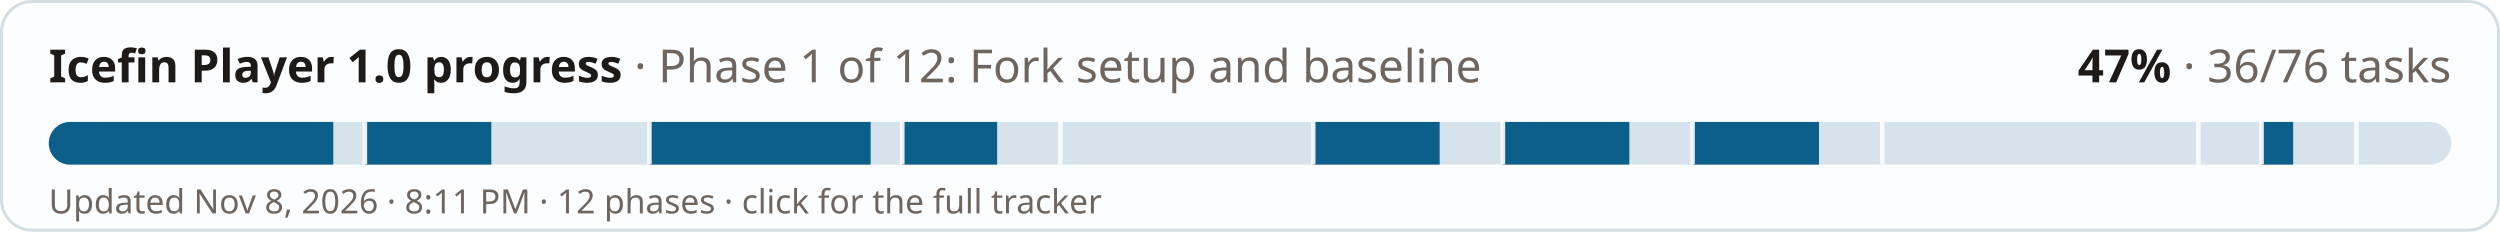
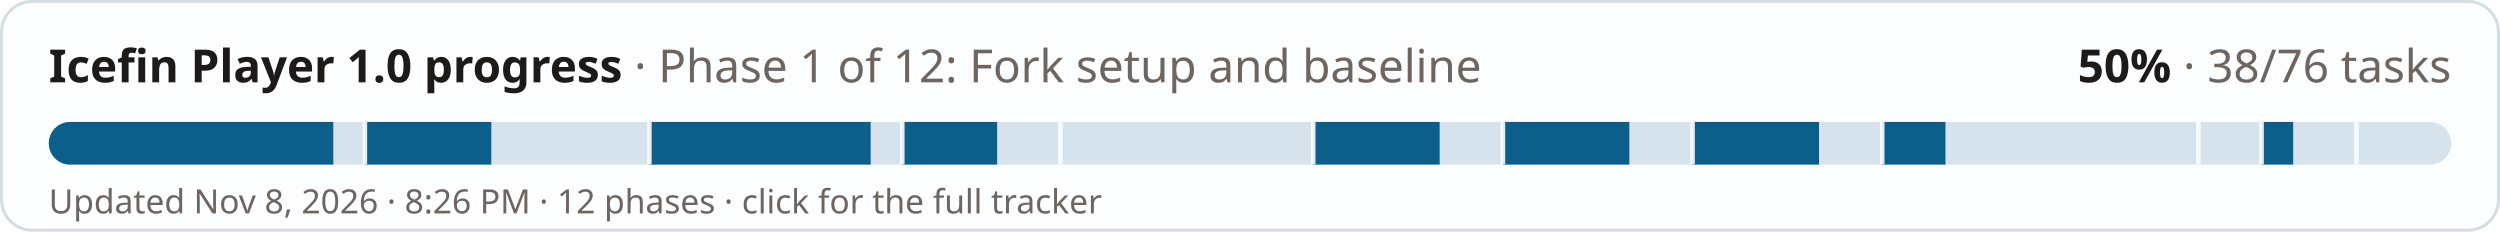
- <svg xmlns="http://www.w3.org/2000/svg" width="820" height="76" viewBox="0 0 820 76" role="img" aria-label="Icefin Player 1.0 progress: 47% (36 of 76 tasks)">
+ <svg xmlns="http://www.w3.org/2000/svg" width="820" height="76" viewBox="0 0 820 76" role="img" aria-label="Icefin Player 1.0 progress: 50% (38 of 76 tasks)">
  <style>
  .bg{fill:#fcfdfe;stroke:#d3dde4} .fg{fill:#1d1a18} .mu{fill:#6d655e} .track{fill:#d6e3ec} .done{fill:#0b5f8a} .full{fill:#2f6b3a} .tick{fill:#fcfdfe;opacity:.9}
  @media (prefers-color-scheme: dark){ .bg{fill:#1a2127;stroke:#2e3a43} .fg{fill:#f1ebe2} .mu{fill:#a99f94} .track{fill:#24384a} .done{fill:#6cb6e4} .full{fill:#6fbf7c} .tick{fill:#1a2127} }
  text{font-family:-apple-system,"Segoe UI",system-ui,"Noto Sans","DejaVu Sans",sans-serif}
</style>
  <rect class="bg" x="0.5" y="0.5" width="819" height="75" rx="10" />
  <text class="fg" x="16" y="27" font-size="15" font-weight="700">Icefin Player 1.0 progress <tspan class="mu" font-weight="400">· Phase 1 of 12: Fork setup and baseline</tspan>
  </text>
-   <text class="fg" x="804" y="27" font-size="15" font-weight="700" text-anchor="end">47% <tspan class="mu" font-weight="400">· 36/76 tasks</tspan>
+   <text class="fg" x="804" y="27" font-size="15" font-weight="700" text-anchor="end">50% <tspan class="mu" font-weight="400">· 38/76 tasks</tspan>
  </text>
  <rect class="track" x="16" y="40" width="788" height="14" rx="7" />
  <clipPath id="c">
    <rect x="16" y="40" width="788" height="14" rx="7" />
  </clipPath>
  <g clip-path="url(#c)">
    <rect class="done" x="16" y="40" width="93.32" height="14" />
    <rect class="done" x="119.68" y="40" width="41.47" height="14" />
    <rect class="done" x="213" y="40" width="72.58" height="14" />
    <rect class="done" x="295.95" y="40" width="31.11" height="14" />
    <rect class="done" x="430.74" y="40" width="41.47" height="14" />
    <rect class="done" x="492.95" y="40" width="41.47" height="14" />
    <rect class="done" x="555.16" y="40" width="41.47" height="14" />
+     <rect class="done" x="617.37" y="40" width="20.74" height="14" />
    <rect class="done" x="741.79" y="40" width="10.37" height="14" />
    <rect class="tick" x="118.93" y="40" width="1.5" height="14" />
    <rect class="tick" x="212.25" y="40" width="1.5" height="14" />
    <rect class="tick" x="295.2" y="40" width="1.5" height="14" />
    <rect class="tick" x="347.04" y="40" width="1.5" height="14" />
    <rect class="tick" x="429.99" y="40" width="1.5" height="14" />
    <rect class="tick" x="492.2" y="40" width="1.5" height="14" />
    <rect class="tick" x="554.41" y="40" width="1.5" height="14" />
    <rect class="tick" x="616.62" y="40" width="1.5" height="14" />
    <rect class="tick" x="720.3" y="40" width="1.5" height="14" />
    <rect class="tick" x="741.04" y="40" width="1.5" height="14" />
    <rect class="tick" x="772.14" y="40" width="1.5" height="14" />
  </g>
-   <text class="mu" x="16" y="70" font-size="11">Updated Nov 8, 2026 · 8:11 PM · 12 phases · click for the full tracker</text>
+   <text class="mu" x="16" y="70" font-size="11">Updated Nov 8, 2026 · 8:26 PM · 12 phases · click for the full tracker</text>
</svg>
